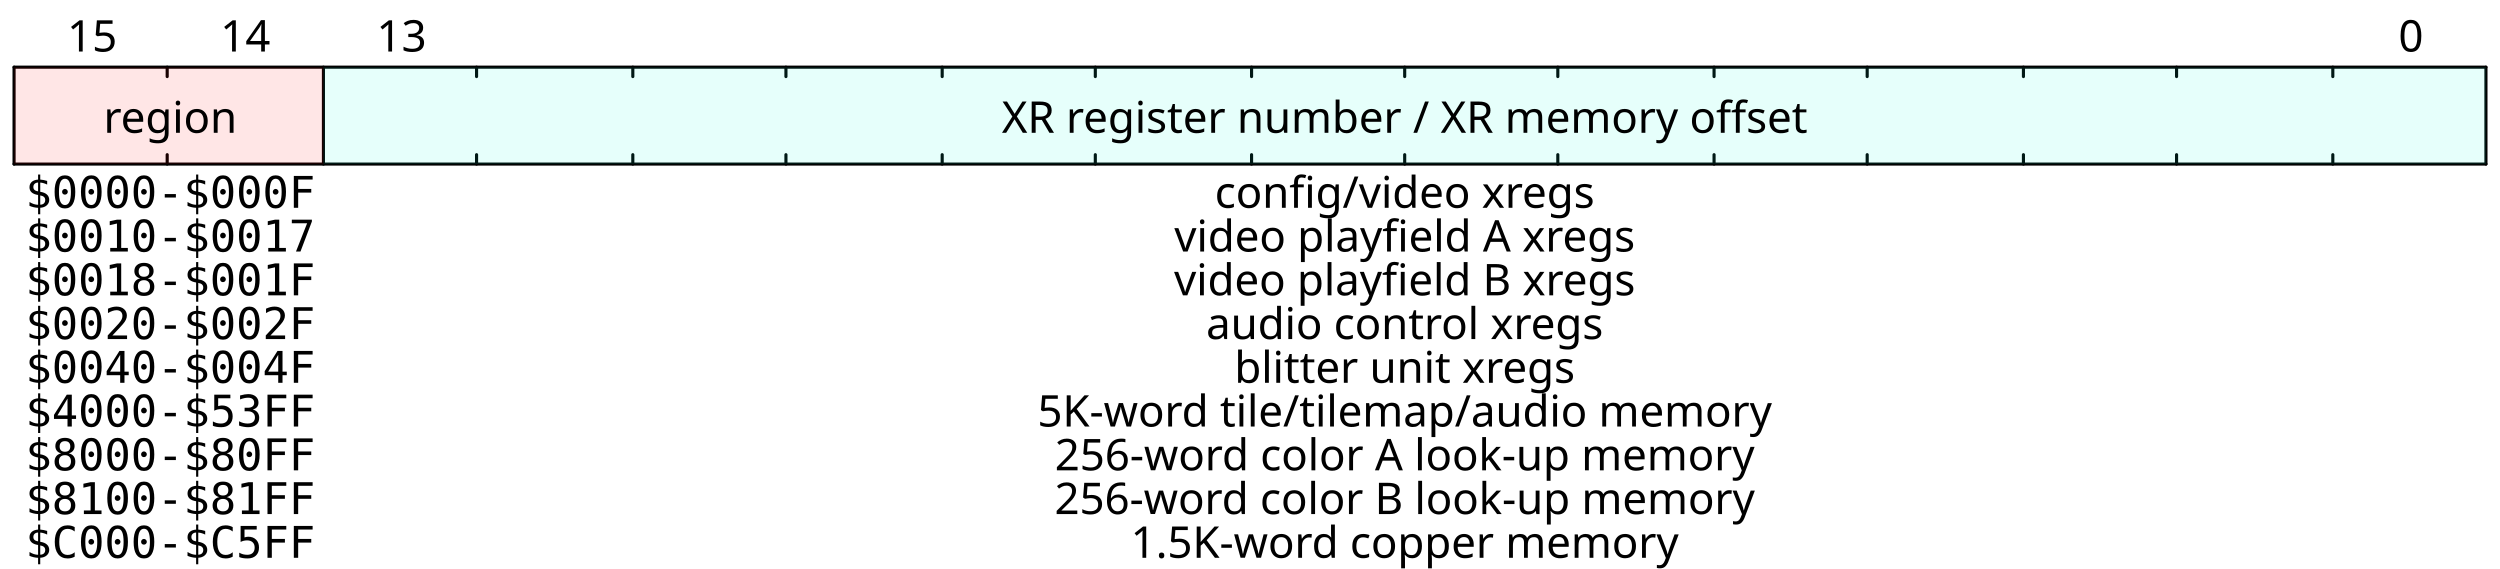
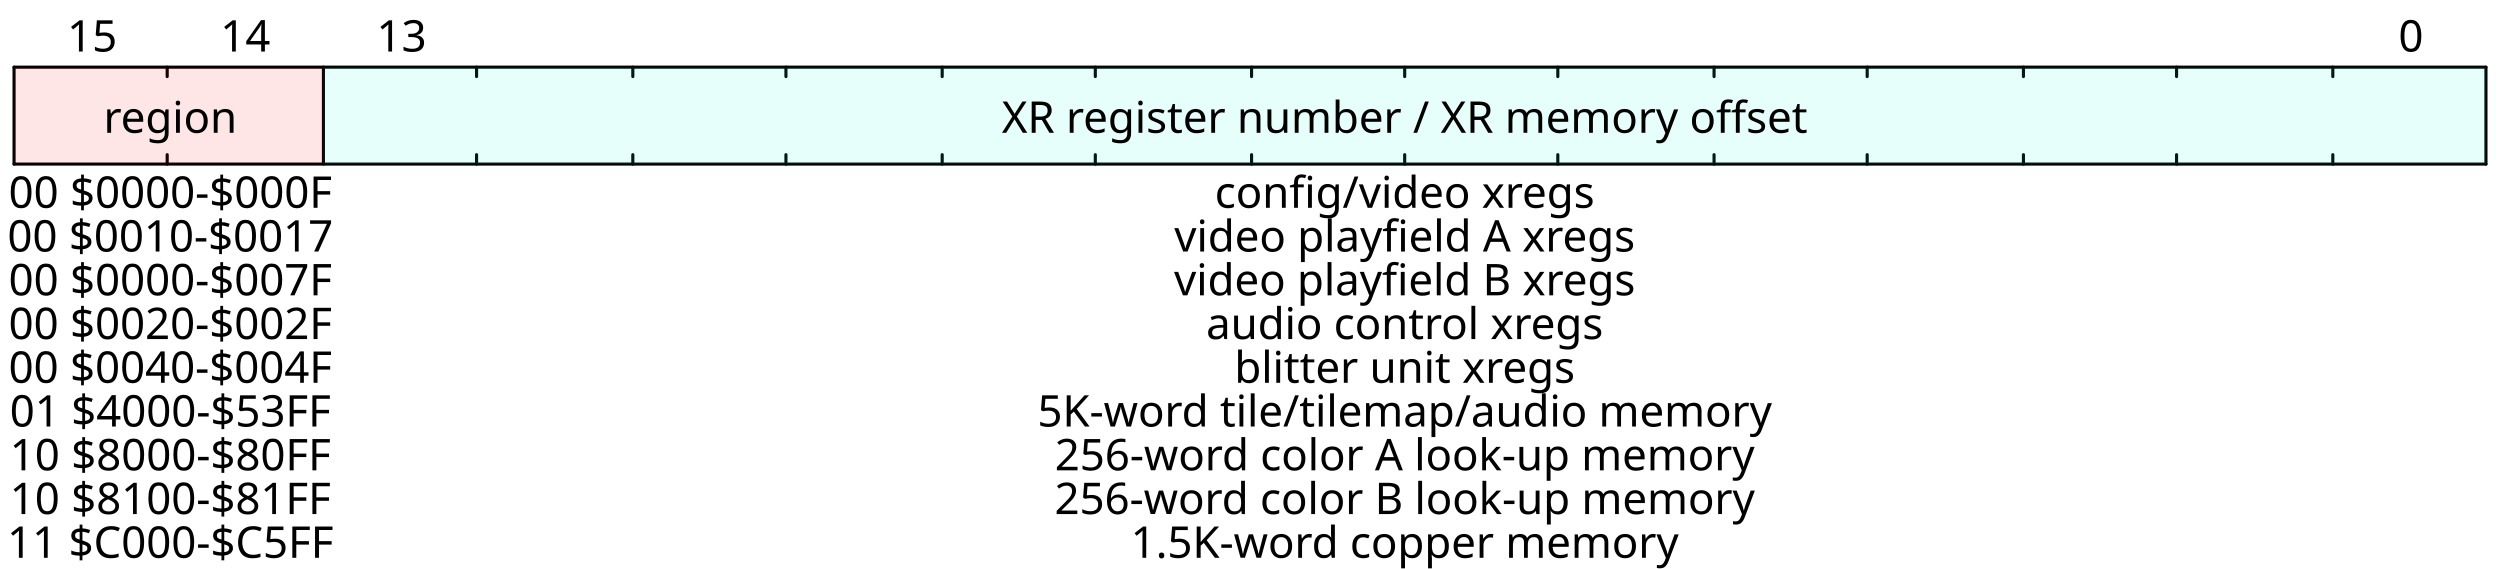
- <svg xmlns="http://www.w3.org/2000/svg" width="800" height="182" viewBox="0 0 800 182" class="WaveDrom">
+ <svg xmlns="http://www.w3.org/2000/svg" width="800" height="182" style="background-color:white" viewBox="0 0 800 182" class="WaveDrom">
  <g transform="translate(0.5,0.5)" text-anchor="middle" font-size="14" font-family="sans-serif" font-weight="normal">
    <g transform="translate(4,21)">
      <g stroke="black" stroke-width="1" stroke-linecap="round">
        <line x2="791" />
        <line y2="31" />
        <line x2="791" y1="31" y2="31" />
        <line x1="791" x2="791" y2="31" />
        <line x1="742" x2="742" y2="3" />
        <line x1="742" x2="742" y1="31" y2="28" />
        <line x1="692" x2="692" y2="3" />
        <line x1="692" x2="692" y1="31" y2="28" />
        <line x1="643" x2="643" y2="3" />
        <line x1="643" x2="643" y1="31" y2="28" />
        <line x1="593" x2="593" y2="3" />
        <line x1="593" x2="593" y1="31" y2="28" />
        <line x1="544" x2="544" y2="3" />
        <line x1="544" x2="544" y1="31" y2="28" />
        <line x1="494" x2="494" y2="3" />
        <line x1="494" x2="494" y1="31" y2="28" />
        <line x1="445" x2="445" y2="3" />
        <line x1="445" x2="445" y1="31" y2="28" />
        <line x1="396" x2="396" y2="3" />
        <line x1="396" x2="396" y1="31" y2="28" />
        <line x1="346" x2="346" y2="3" />
        <line x1="346" x2="346" y1="31" y2="28" />
        <line x1="297" x2="297" y2="3" />
        <line x1="297" x2="297" y1="31" y2="28" />
        <line x1="247" x2="247" y2="3" />
        <line x1="247" x2="247" y1="31" y2="28" />
        <line x1="198" x2="198" y2="3" />
        <line x1="198" x2="198" y1="31" y2="28" />
        <line x1="148" x2="148" y2="3" />
        <line x1="148" x2="148" y1="31" y2="28" />
        <line x1="99" x2="99" y2="31" />
        <line x1="49" x2="49" y2="3" />
        <line x1="49" x2="49" y1="31" y2="28" />
      </g>
      <g>
        <g>
          <rect x="99" width="692" height="31" field="XR register number / XR memory offset" style="fill-opacity:0.1;fill:hsl(170,100%,50%)" />
          <rect width="99" height="31" field="region" style="fill-opacity:0.1;fill:hsl(0,100%,50%)" />
        </g>
        <g transform="translate(25,-11)">
          <g transform="translate(742)">
            <text y="6">0</text>
          </g>
          <g transform="translate(99)">
            <text y="6">13</text>
          </g>
          <g transform="translate(49)">
            <text y="6">14</text>
          </g>
          <g transform="translate(0)">
            <text y="6">15</text>
          </g>
        </g>
        <g transform="translate(25,15)">
          <g transform="translate(420)">
            <text y="6">
              <tspan>XR register number / XR memory offset</tspan>
            </text>
          </g>
          <g transform="translate(25)">
            <text y="6">
              <tspan>region</tspan>
            </text>
          </g>
        </g>
        <g transform="translate(25,39)">
          <g>
            <g transform="translate(420)">
              <text y="6">
                <tspan>config/video xregs</tspan>
              </text>
            </g>
            <g transform="translate(420,14)">
              <text y="6">
                <tspan>video playfield A xregs</tspan>
              </text>
            </g>
            <g transform="translate(420,28)">
              <text y="6">
                <tspan>video playfield B xregs</tspan>
              </text>
            </g>
            <g transform="translate(420,42)">
              <text y="6">
                <tspan>audio control xregs</tspan>
              </text>
            </g>
            <g transform="translate(420,56)">
              <text y="6">
                <tspan>blitter unit xregs</tspan>
              </text>
            </g>
            <g transform="translate(420,70)">
              <text y="6">
                <tspan>5K-word tile/tilemap/audio memory</tspan>
              </text>
            </g>
            <g transform="translate(420,84)">
              <text y="6">
                <tspan>256-word color A look-up memory</tspan>
              </text>
            </g>
            <g transform="translate(420,98)">
              <text y="6">
                <tspan>256-word color B look-up memory</tspan>
              </text>
            </g>
            <g transform="translate(420,112)">
              <text y="6">
                <tspan>1.5K-word copper memory</tspan>
              </text>
            </g>
          </g>
          <g>
            <g transform="translate(25)">
              <text y="6">
-                 <tspan font-family="monospace">$0000-$000F</tspan>
+                 <tspan>00 $0000-$000F</tspan>
              </text>
            </g>
            <g transform="translate(25,14)">
              <text y="6">
-                 <tspan font-family="monospace">$0010-$0017</tspan>
+                 <tspan>00 $0010-$0017</tspan>
              </text>
            </g>
            <g transform="translate(25,28)">
              <text y="6">
-                 <tspan font-family="monospace">$0018-$001F</tspan>
+                 <tspan>00 $0000-$007F</tspan>
              </text>
            </g>
            <g transform="translate(25,42)">
              <text y="6">
-                 <tspan font-family="monospace">$0020-$002F</tspan>
+                 <tspan>00 $0020-$002F</tspan>
              </text>
            </g>
            <g transform="translate(25,56)">
              <text y="6">
-                 <tspan font-family="monospace">$0040-$004F</tspan>
+                 <tspan>00 $0040-$004F</tspan>
              </text>
            </g>
            <g transform="translate(25,70)">
              <text y="6">
-                 <tspan font-family="monospace">$4000-$53FF</tspan>
+                 <tspan>01 $4000-$53FF</tspan>
              </text>
            </g>
            <g transform="translate(25,84)">
              <text y="6">
-                 <tspan font-family="monospace">$8000-$80FF</tspan>
+                 <tspan>10 $8000-$80FF</tspan>
              </text>
            </g>
            <g transform="translate(25,98)">
              <text y="6">
-                 <tspan font-family="monospace">$8100-$81FF</tspan>
+                 <tspan>10 $8100-$81FF</tspan>
              </text>
            </g>
            <g transform="translate(25,112)">
              <text y="6">
-                 <tspan font-family="monospace">$C000-$C5FF</tspan>
+                 <tspan>11 $C000-$C5FF</tspan>
              </text>
            </g>
          </g>
        </g>
      </g>
    </g>
  </g>
</svg>
